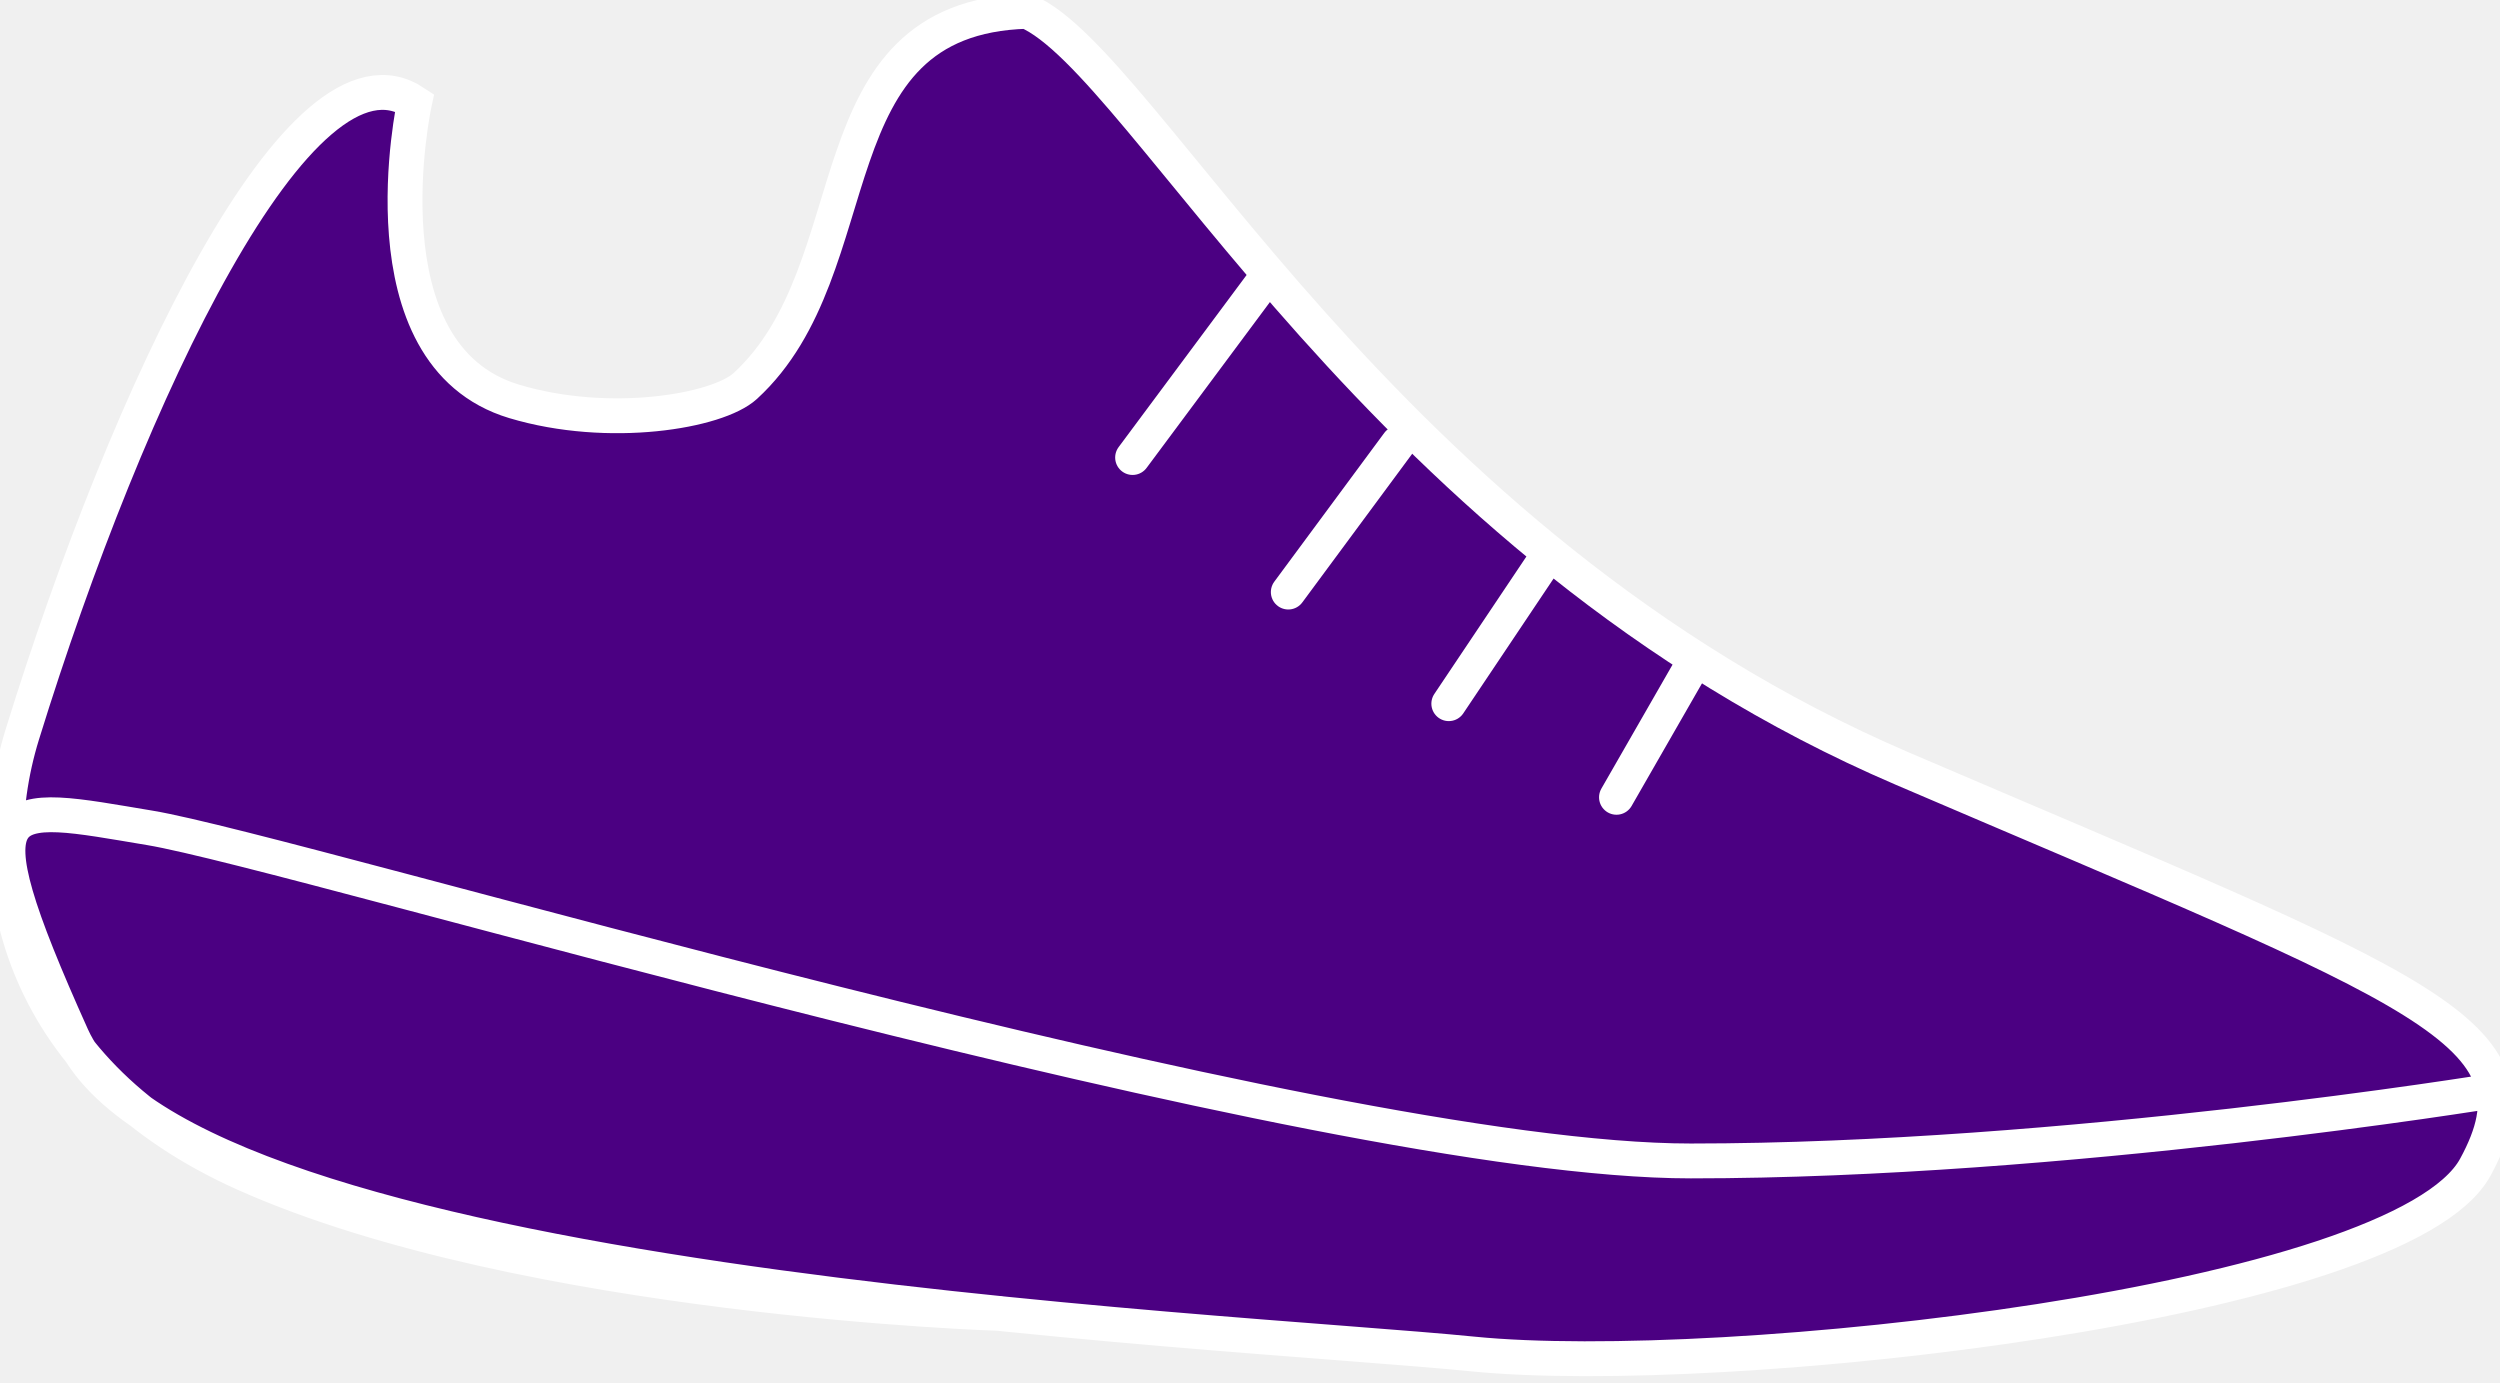
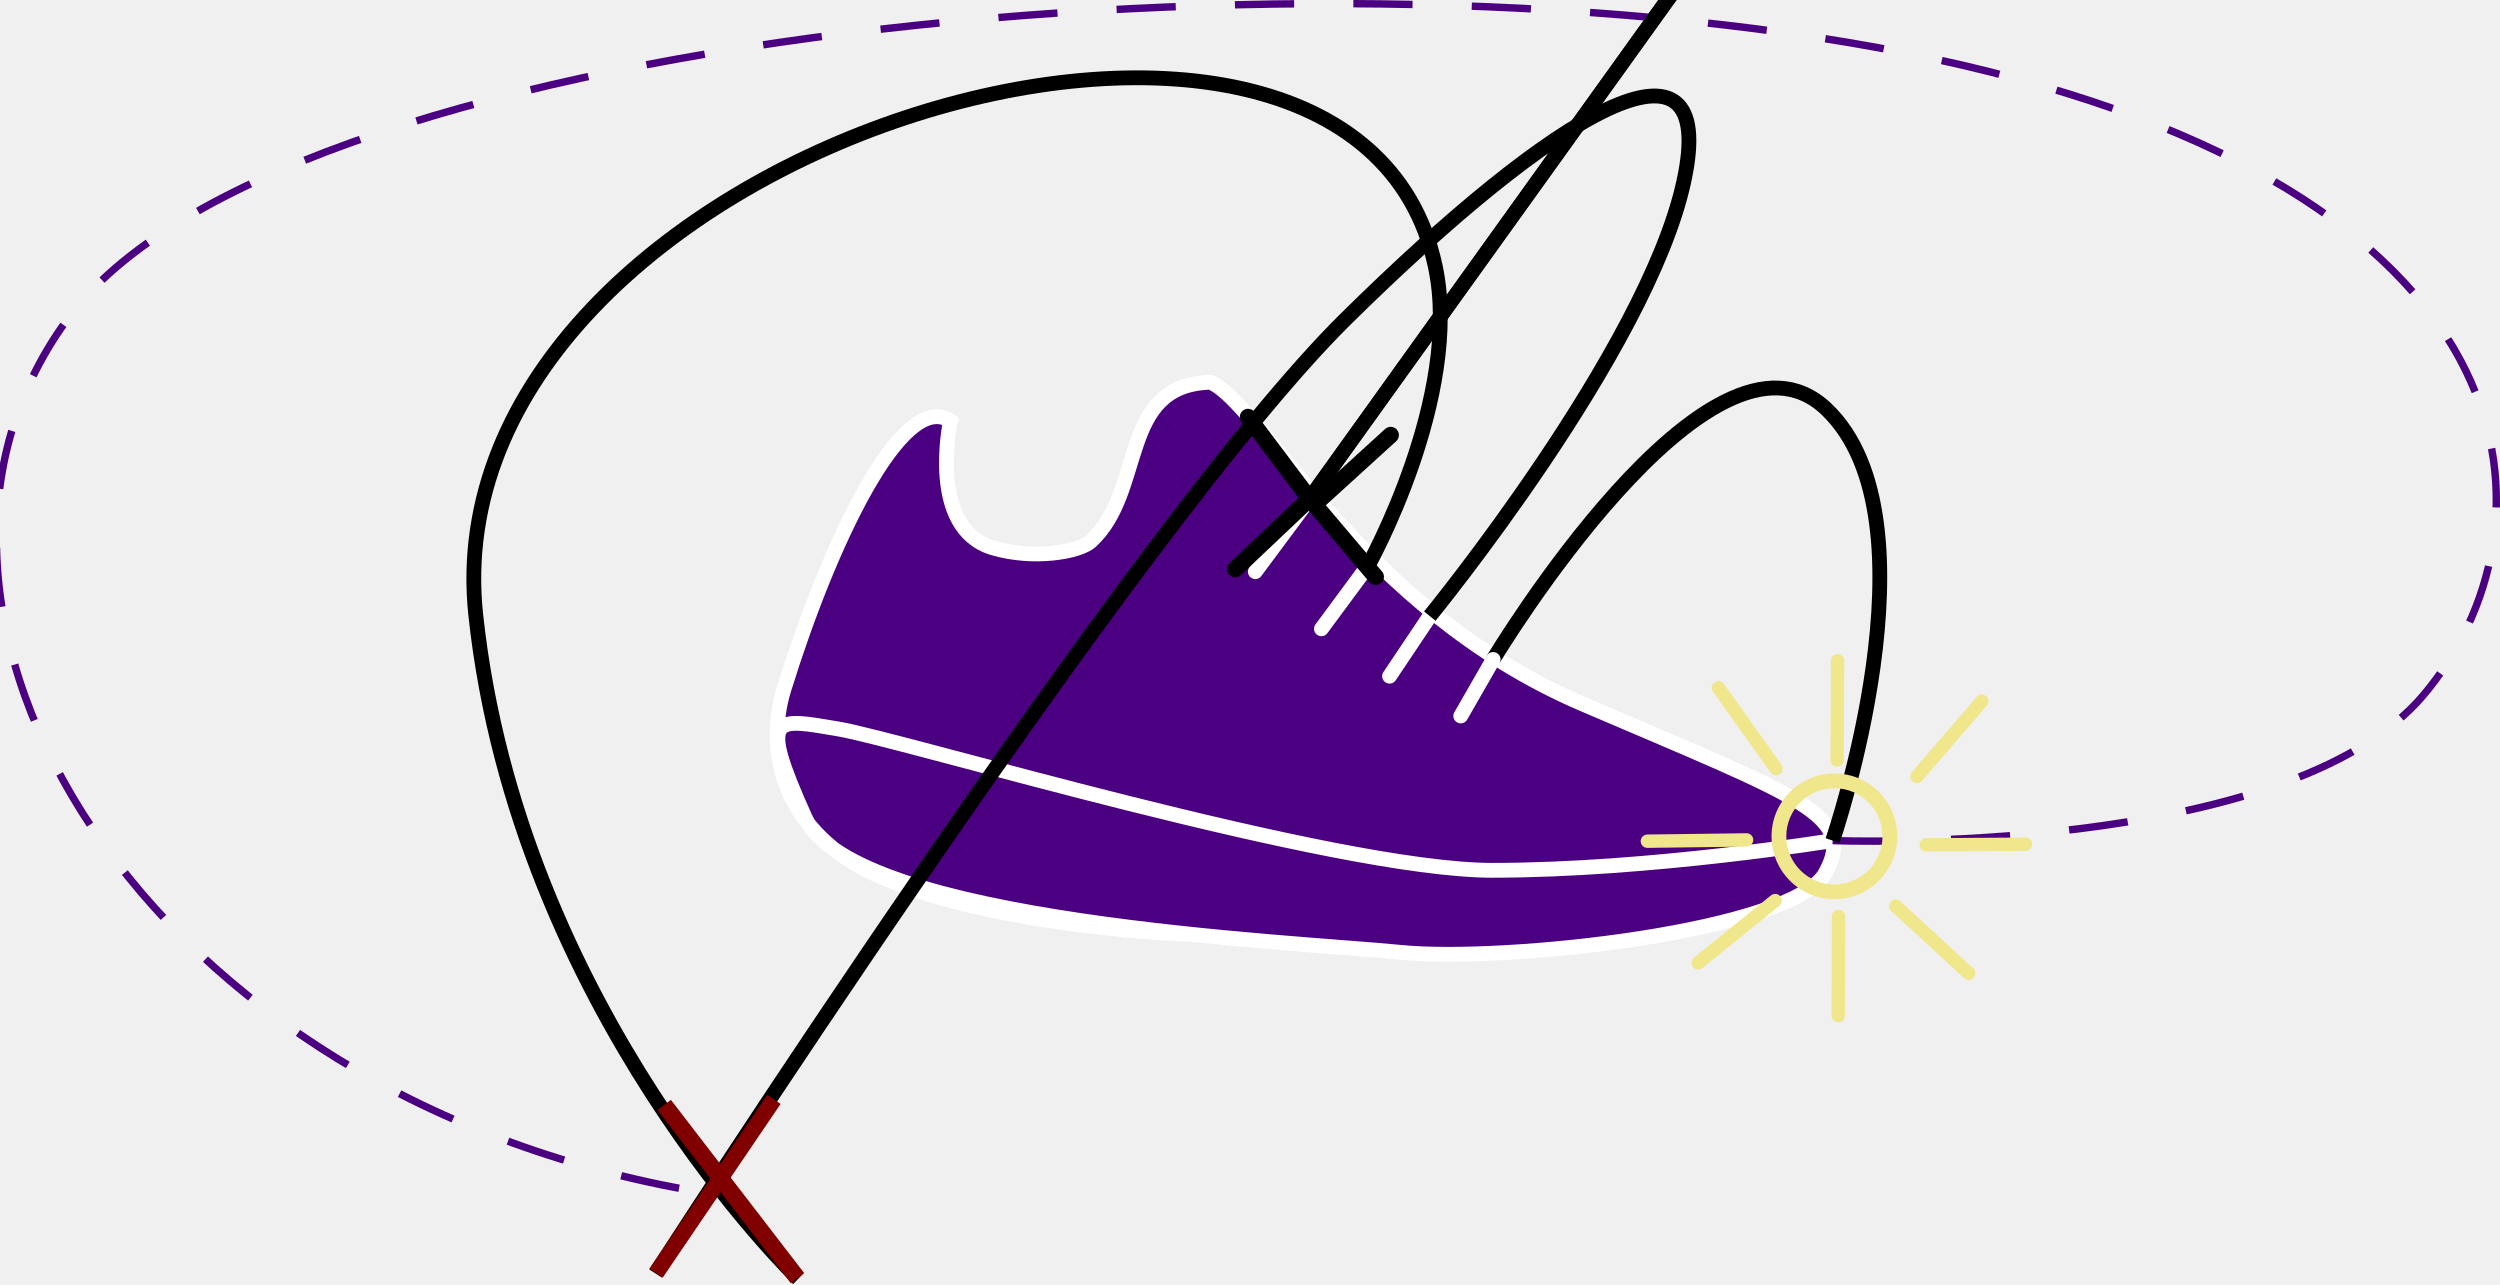
- <svg xmlns="http://www.w3.org/2000/svg" width="37.943mm" height="20.981mm" viewBox="0 0 37.943 20.981" version="1.1" id="svg7355">
+ <svg xmlns="http://www.w3.org/2000/svg" width="337.789" height="173.504" viewBox="0 0 89.373 45.906" version="1.1" id="svg7355">
  <defs id="defs7349">
    </defs>
-   <g id="layer1" transform="translate(-95.1774,-102.0571)">
-     <path style="fill:#4b0082;fill-opacity:1;stroke:#ffffff;stroke-width:0.529;stroke-linecap:round;stroke-linejoin:miter;stroke-miterlimit:4;stroke-dasharray:none;stroke-opacity:1" d="m 133.005,118.614 c 0,0 -6.496,1.063 -12.166,1.063 -5.67,0 -21.119,-4.677 -23.387,-5.055 -2.268,-0.378 -2.882,-0.614 -1.181,3.166 1.701,3.78 17.481,4.441 21.261,4.819 3.78,0.378 14.08,-0.756 15.214,-2.835 1.134,-2.079 -0.756,-2.646 -8.693,-6.048 -7.937,-3.402 -11.495,-10.739 -13.29,-11.495 -3.307,0.095 -2.308,3.883 -4.275,5.687 -0.421,0.386 -2.068,0.665 -3.507,0.233 -2.348,-0.706 -1.512,-4.536 -1.512,-4.536 -1.724,-1.15 -4.347,4.394 -5.953,9.591 -0.71,2.296 0.025,5.177 3.387,6.674 4.247,1.892 11.449,2.113 11.449,2.113" id="path12" />
-     <path style="fill:#4b0082;fill-opacity:1;stroke:#ffffff;stroke-width:0.529;stroke-linecap:round;stroke-linejoin:miter;stroke-miterlimit:4;stroke-dasharray:none;stroke-opacity:1" d="m 114.305,106.395 c -0.646,0.869 -1.292,1.737 -1.938,2.606" id="path16" />
-     <path style="fill:#4b0082;fill-opacity:1;stroke:#ffffff;stroke-width:0.529;stroke-linecap:round;stroke-linejoin:miter;stroke-miterlimit:4;stroke-dasharray:none;stroke-opacity:1" d="m 116.4,108.784 c -0.557,0.753 -1.113,1.506 -1.67,2.259" id="path42" />
-     <path style="fill:#4b0082;fill-opacity:1;stroke:#ffffff;stroke-width:0.529;stroke-linecap:round;stroke-linejoin:miter;stroke-miterlimit:4;stroke-dasharray:none;stroke-opacity:1" d="m 118.605,110.589 c -0.48,0.716 -0.959,1.432 -1.439,2.148" id="path50" />
-     <path style="fill:#4b0082;fill-opacity:1;stroke:#ffffff;stroke-width:0.529;stroke-linecap:round;stroke-linejoin:miter;stroke-miterlimit:4;stroke-dasharray:none;stroke-opacity:1" d="m 120.87,112.139 c -0.386,0.673 -0.773,1.346 -1.159,2.019" id="path54" />
+   <g id="layer1" transform="translate(-67.49061,-88.56401)">
+     <path style="fill:#4b0082;fill-opacity:1;stroke:#ffffff;stroke-width:0.529;stroke-linecap:round;stroke-linejoin:miter;stroke-miterlimit:4;stroke-dasharray:none;stroke-opacity:1" d="m 133.005,118.614 c 0,0 -6.496,1.063 -12.166,1.063 -5.67,0 -21.119,-4.677 -23.387,-5.055 -2.268,-0.378 -2.882,-0.614 -1.181,3.166 1.701,3.78 17.481,4.441 21.261,4.819 3.78,0.378 14.08,-0.756 15.214,-2.835 1.134,-2.079 -0.756,-2.646 -8.693,-6.048 -7.937,-3.402 -11.495,-10.739 -13.29,-11.495 -3.307,0.095 -2.308,3.883 -4.275,5.687 -0.421,0.386 -2.068,0.665 -3.507,0.233 -2.348,-0.706 -1.512,-4.536 -1.512,-4.536 -1.724,-1.15 -4.347,4.394 -5.953,9.591 -0.71,2.296 0.025,5.177 3.387,6.674 4.247,1.892 11.449,2.113 11.449,2.113" id="theshoe" />
+     <path style="fill:none;stroke:#000000;stroke-width:0.529;stroke-linecap:round;stroke-linejoin:miter;stroke-miterlimit:4;stroke-dasharray:none;stroke-opacity:1" d="M 114.305,106.395 140.672,69.65" id="lace1path" />
+     <path style="fill:#4b0082;fill-opacity:1;stroke:#ffffff;stroke-width:0.529;stroke-linecap:round;stroke-linejoin:miter;stroke-miterlimit:4;stroke-dasharray:none;stroke-opacity:1" d="m 114.305,106.395 c -0.646,0.869 -1.292,1.737 -1.938,2.606" id="lace1" />
+     <path style="fill:#4b0082;fill-opacity:1;stroke:#ffffff;stroke-width:0.529;stroke-linecap:round;stroke-linejoin:miter;stroke-miterlimit:4;stroke-dasharray:none;stroke-opacity:1" d="m 116.4,108.784 c -0.557,0.753 -1.113,1.506 -1.67,2.259" id="lace2" />
+     <path style="fill:none;stroke:#4b0082;stroke-width:0.265;stroke-linecap:butt;stroke-linejoin:miter;stroke-miterlimit:4;stroke-dasharray:2.117, 2.117;stroke-dashoffset:0;stroke-opacity:1" d="m 133.005,118.614 c 0,0 16.223,0.641 21.137,-5.217 4.914,-5.859 4.536,-17.576 -16.442,-22.49 -20.978,-4.914 -59.72,-1.512 -67.658,8.882 -7.938,10.394 2.362,28.254 22.962,31.467" id="shoe-marked-path" />
+     <path style="fill:#4b0082;fill-opacity:1;stroke:#ffffff;stroke-width:0.529;stroke-linecap:round;stroke-linejoin:miter;stroke-miterlimit:4;stroke-dasharray:none;stroke-opacity:1" d="m 118.605,110.589 c -0.48,0.716 -0.959,1.432 -1.439,2.148" id="lace3" />
+     <path style="fill:none;stroke:#000000;stroke-width:0.529;stroke-linecap:butt;stroke-linejoin:miter;stroke-miterlimit:4;stroke-dasharray:none;stroke-dashoffset:0;stroke-opacity:1" d="m 120.87,112.139 c 0,0 7.758,-12.917 11.916,-8.948 4.158,3.969 0.219,15.423 0.219,15.423" id="lace4path" />
+     <path style="fill:#4b0082;fill-opacity:1;stroke:#ffffff;stroke-width:0.529;stroke-linecap:round;stroke-linejoin:miter;stroke-miterlimit:4;stroke-dasharray:none;stroke-opacity:1" d="m 120.87,112.139 c -0.386,0.673 -0.773,1.346 -1.159,2.019" id="lace4" />
+     <path style="fill:none;stroke:#000000;stroke-width:0.529;stroke-linecap:butt;stroke-linejoin:miter;stroke-miterlimit:4;stroke-dasharray:none;stroke-opacity:1" d="m 116.4,108.784 c 0,0 3.385,-6.062 2.401,-10.696 -2.993,-14.093 -36.103,-4.236 -34.301,12.473 1.519,14.089 11.528,23.718 11.528,23.718" id="lace2path" />
+     <path style="fill:none;stroke:#000000;stroke-width:0.529;stroke-linecap:butt;stroke-linejoin:miter;stroke-miterlimit:4;stroke-dasharray:none;stroke-opacity:1" d="m 118.605,110.589 c 0,0 7.755,-9.477 9.078,-15.524 1.323,-6.048 -4.589,-2.501 -12.095,4.914 -7.506,7.414 -24.663,34.112 -24.663,34.112" id="lace3path" />
+     <path style="fill:#800000;stroke:#800000;stroke-width:0.601;stroke-linecap:butt;stroke-linejoin:miter;stroke-miterlimit:4;stroke-dasharray:none;stroke-opacity:1" d="m 91.236,128.065 4.764,6.193" id="path4522" />
+     <path style="fill:#800000;stroke:#800000;stroke-width:0.576;stroke-linecap:butt;stroke-linejoin:miter;stroke-miterlimit:4;stroke-dasharray:none;stroke-opacity:1" d="m 95.159,127.867 -4.216,6.211" id="path4736" />
+     <g id="marked-begin">
+       <path style="fill:#f0e68c;fill-opacity:1;stroke:#f0e68c;stroke-width:0.478;stroke-linecap:round;stroke-linejoin:miter;stroke-miterlimit:4;stroke-dasharray:none;stroke-opacity:1" d="m 133.165,115.733 0.017,-3.546" id="path13827" />
+       <path style="fill:#f0e68c;fill-opacity:1;stroke:#f0e68c;stroke-width:0.478;stroke-linecap:round;stroke-linejoin:miter;stroke-miterlimit:4;stroke-dasharray:none;stroke-opacity:1" d="m 133.218,121.328 -0.013,3.546" id="path13827-9" />
+       <path style="fill:#f0e68c;fill-opacity:1;stroke:#f0e68c;stroke-width:0.478;stroke-linecap:round;stroke-linejoin:miter;stroke-miterlimit:4;stroke-dasharray:none;stroke-opacity:1" d="m 130.953,120.759 -2.759,2.229" id="path13827-9-5" />
+       <path style="fill:#f0e68c;fill-opacity:1;stroke:#f0e68c;stroke-width:0.478;stroke-linecap:round;stroke-linejoin:miter;stroke-miterlimit:4;stroke-dasharray:none;stroke-opacity:1" d="m 135.261,120.956 2.609,2.402" id="path13827-6" />
+       <path style="fill:#f0e68c;fill-opacity:1;stroke:#f0e68c;stroke-width:0.478;stroke-linecap:round;stroke-linejoin:miter;stroke-miterlimit:4;stroke-dasharray:none;stroke-opacity:1" d="m 136.352,118.765 3.546,-0.021" id="path13827-63" />
+       <path style="fill:#f0e68c;fill-opacity:1;stroke:#f0e68c;stroke-width:0.478;stroke-linecap:round;stroke-linejoin:miter;stroke-miterlimit:4;stroke-dasharray:none;stroke-opacity:1" d="m 136.023,116.319 2.315,-2.687" id="path13827-8" />
+       <path style="fill:#f0e68c;fill-opacity:1;stroke:#f0e68c;stroke-width:0.478;stroke-linecap:round;stroke-linejoin:miter;stroke-miterlimit:4;stroke-dasharray:none;stroke-opacity:1" d="m 130.98,116.041 -2.057,-2.889" id="path13827-0" />
+       <path style="fill:#f0e68c;fill-opacity:1;stroke:#f0e68c;stroke-width:0.478;stroke-linecap:round;stroke-linejoin:miter;stroke-miterlimit:4;stroke-dasharray:none;stroke-opacity:1" d="m 129.929,118.59 -3.546,0.046" id="path13827-5" />
+       <circle style="fill:none;fill-opacity:1;fill-rule:evenodd;stroke:#f0e68c;stroke-width:0.529;stroke-linecap:round;stroke-linejoin:round;stroke-miterlimit:4;stroke-dasharray:none;stroke-dashoffset:0;stroke-opacity:1" id="explosion-core" cx="133.069" cy="118.462" r="1.984" />
+     </g>
+     <circle id="path1374" style="fill:#4b0082;stroke:#ffffff;stroke-width:0.265" cx="114.276" cy="106.641" r="0.023" />
+     <g id="hook-endpoint-effect">
+       <path style="fill:none;stroke:#000000;stroke-width:0.529;stroke-linecap:round;stroke-linejoin:miter;stroke-miterlimit:4;stroke-dasharray:none;stroke-opacity:1" d="M 114.305,106.395 140.672,69.65" id="path856" />
+       <g id="dust-particles">
+         <path style="fill:none;stroke:#4b0082;stroke-width:0.397;stroke-linecap:round;stroke-linejoin:miter;stroke-miterlimit:4;stroke-dasharray:none;stroke-opacity:1" d="m 140.483,69.743 c 0,0 -3.775,-0.962 -6.623,1.906" id="path2347" />
+         <path style="fill:none;stroke:#4b0082;stroke-width:0.397;stroke-linecap:round;stroke-linejoin:miter;stroke-miterlimit:4;stroke-dasharray:none;stroke-opacity:1" d="m 140.483,69.743 c 0,0 1.51,1.511 1.211,4.723" id="path2349" />
+         <path style="fill:none;stroke:#4b0082;stroke-width:0.397;stroke-linecap:round;stroke-linejoin:miter;stroke-miterlimit:4;stroke-dasharray:none;stroke-opacity:1" d="m 140.672,69.65 c 0,0 -3.168,0.552 -5.069,2.811 -1.9,2.259 -1.812,3.488 -1.812,3.488" id="path2351" />
+         <path style="fill:none;stroke:#4b0082;stroke-width:0.397;stroke-linecap:round;stroke-linejoin:miter;stroke-miterlimit:4;stroke-dasharray:none;stroke-opacity:1" d="m 140.483,69.743 c 0,0 2.078,0.199 2.912,3.699 0.834,3.5 0.828,4.918 0.828,4.918" id="path2353" />
+         <path style="fill:none;stroke:#4b0082;stroke-width:0.397;stroke-linecap:round;stroke-linejoin:miter;stroke-miterlimit:4;stroke-dasharray:none;stroke-opacity:1" d="m 140.483,69.743 c 0,0 0.099,1.949 -0.146,3.838 -0.196,1.511 -0.355,2.335 -0.355,2.335" id="path2355" />
+         <path style="fill:none;stroke:#4b0082;stroke-width:0.397;stroke-linecap:round;stroke-linejoin:miter;stroke-miterlimit:4;stroke-dasharray:none;stroke-opacity:1" d="m 140.483,69.743 c 0,0 -1.479,0.804 -2.289,2.411 -0.751,1.488 -0.612,2.236 -0.612,2.236" id="path4527" />
+       </g>
+       <circle style="fill:#f0e68c;fill-opacity:1;fill-rule:evenodd;stroke:none;stroke-width:0.529;stroke-linecap:round;stroke-linejoin:round;stroke-miterlimit:4;stroke-dasharray:none" id="hook-endpoint" cx="141.243" cy="68.688" r="2.069" />
+       <g id="cut-effect">
+         <path style="fill:none;stroke:#000000;stroke-width:0.589;stroke-linecap:round;stroke-linejoin:miter;stroke-miterlimit:4;stroke-dasharray:none;stroke-opacity:1" d="m 114.502,106.579 2.704,-2.461" id="path982" />
+         <path style="fill:none;stroke:#000000;stroke-width:0.589;stroke-linecap:round;stroke-linejoin:miter;stroke-miterlimit:4;stroke-dasharray:none;stroke-opacity:1" d="m 114.305,106.395 -2.655,2.515" id="path982-4" />
+         <path style="fill:none;stroke:#000000;stroke-width:0.589;stroke-linecap:round;stroke-linejoin:miter;stroke-miterlimit:4;stroke-dasharray:none;stroke-opacity:1" d="m 114.305,106.395 -2.198,-2.923" id="path982-6" />
+         <path style="fill:none;stroke:#000000;stroke-width:0.589;stroke-linecap:round;stroke-linejoin:miter;stroke-miterlimit:4;stroke-dasharray:none;stroke-opacity:1" d="m 114.305,106.395 2.366,2.788" id="path982-6-1" />
+       </g>
+     </g>
  </g>
</svg>
